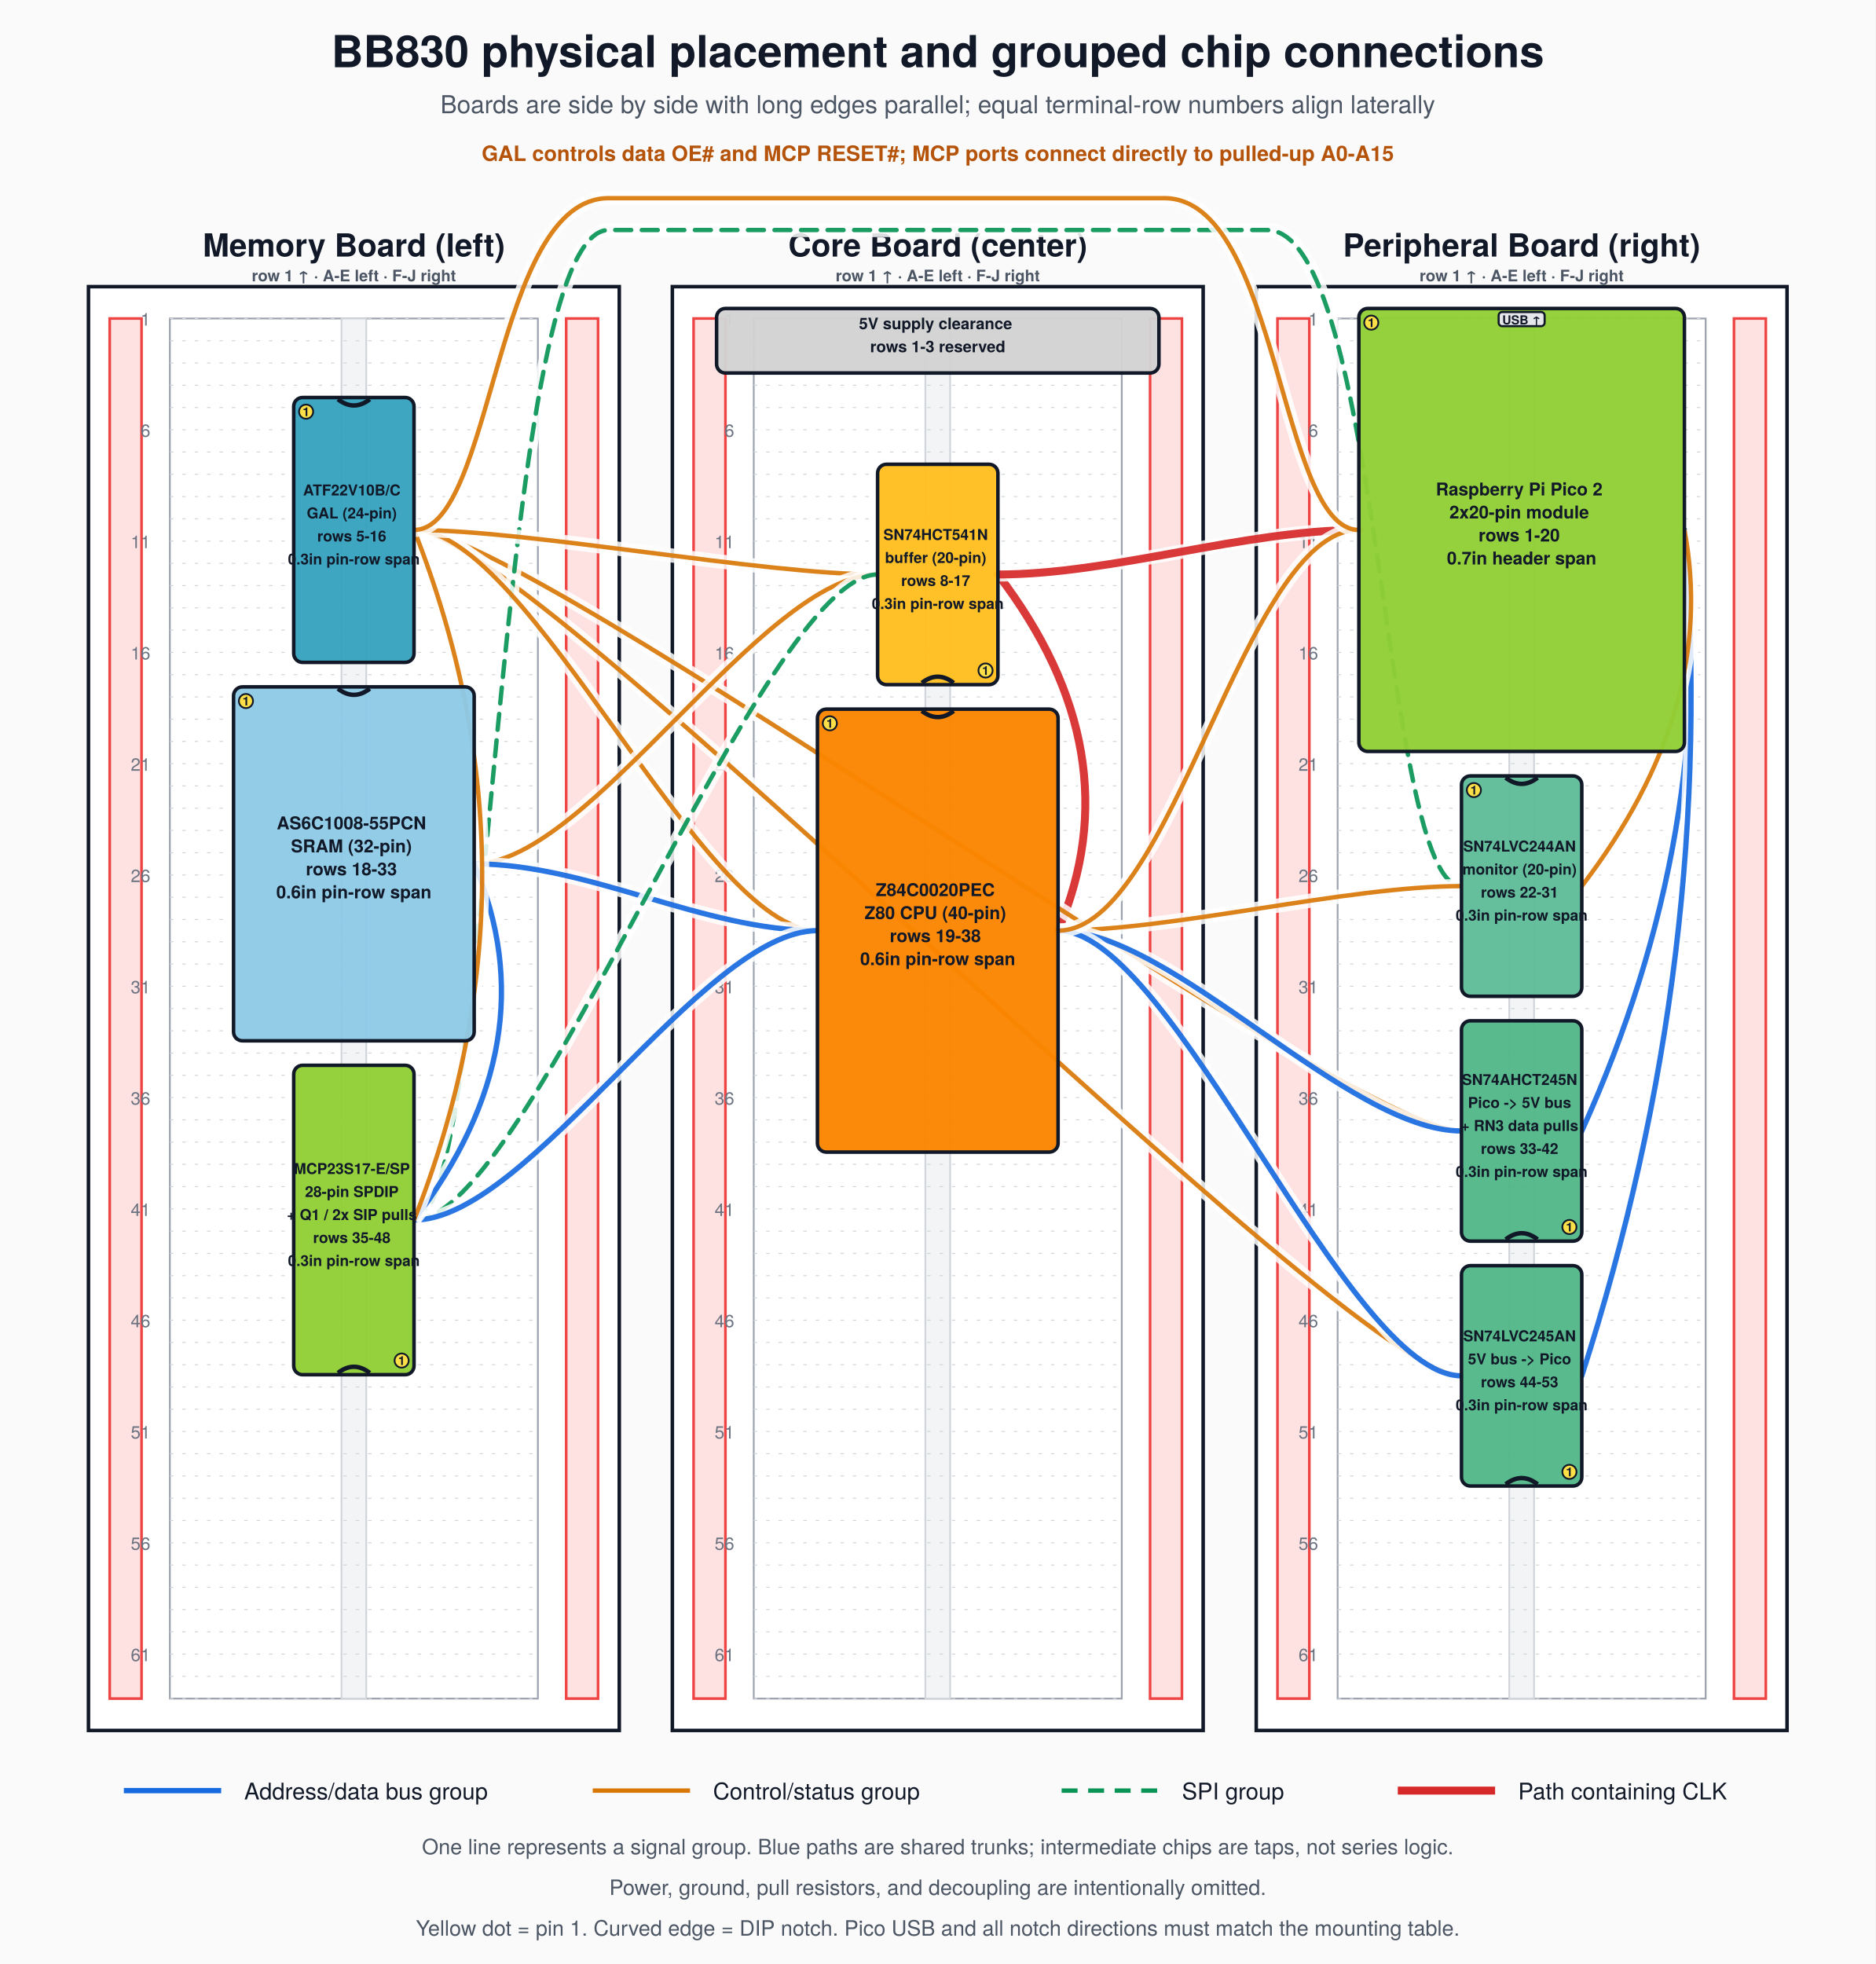
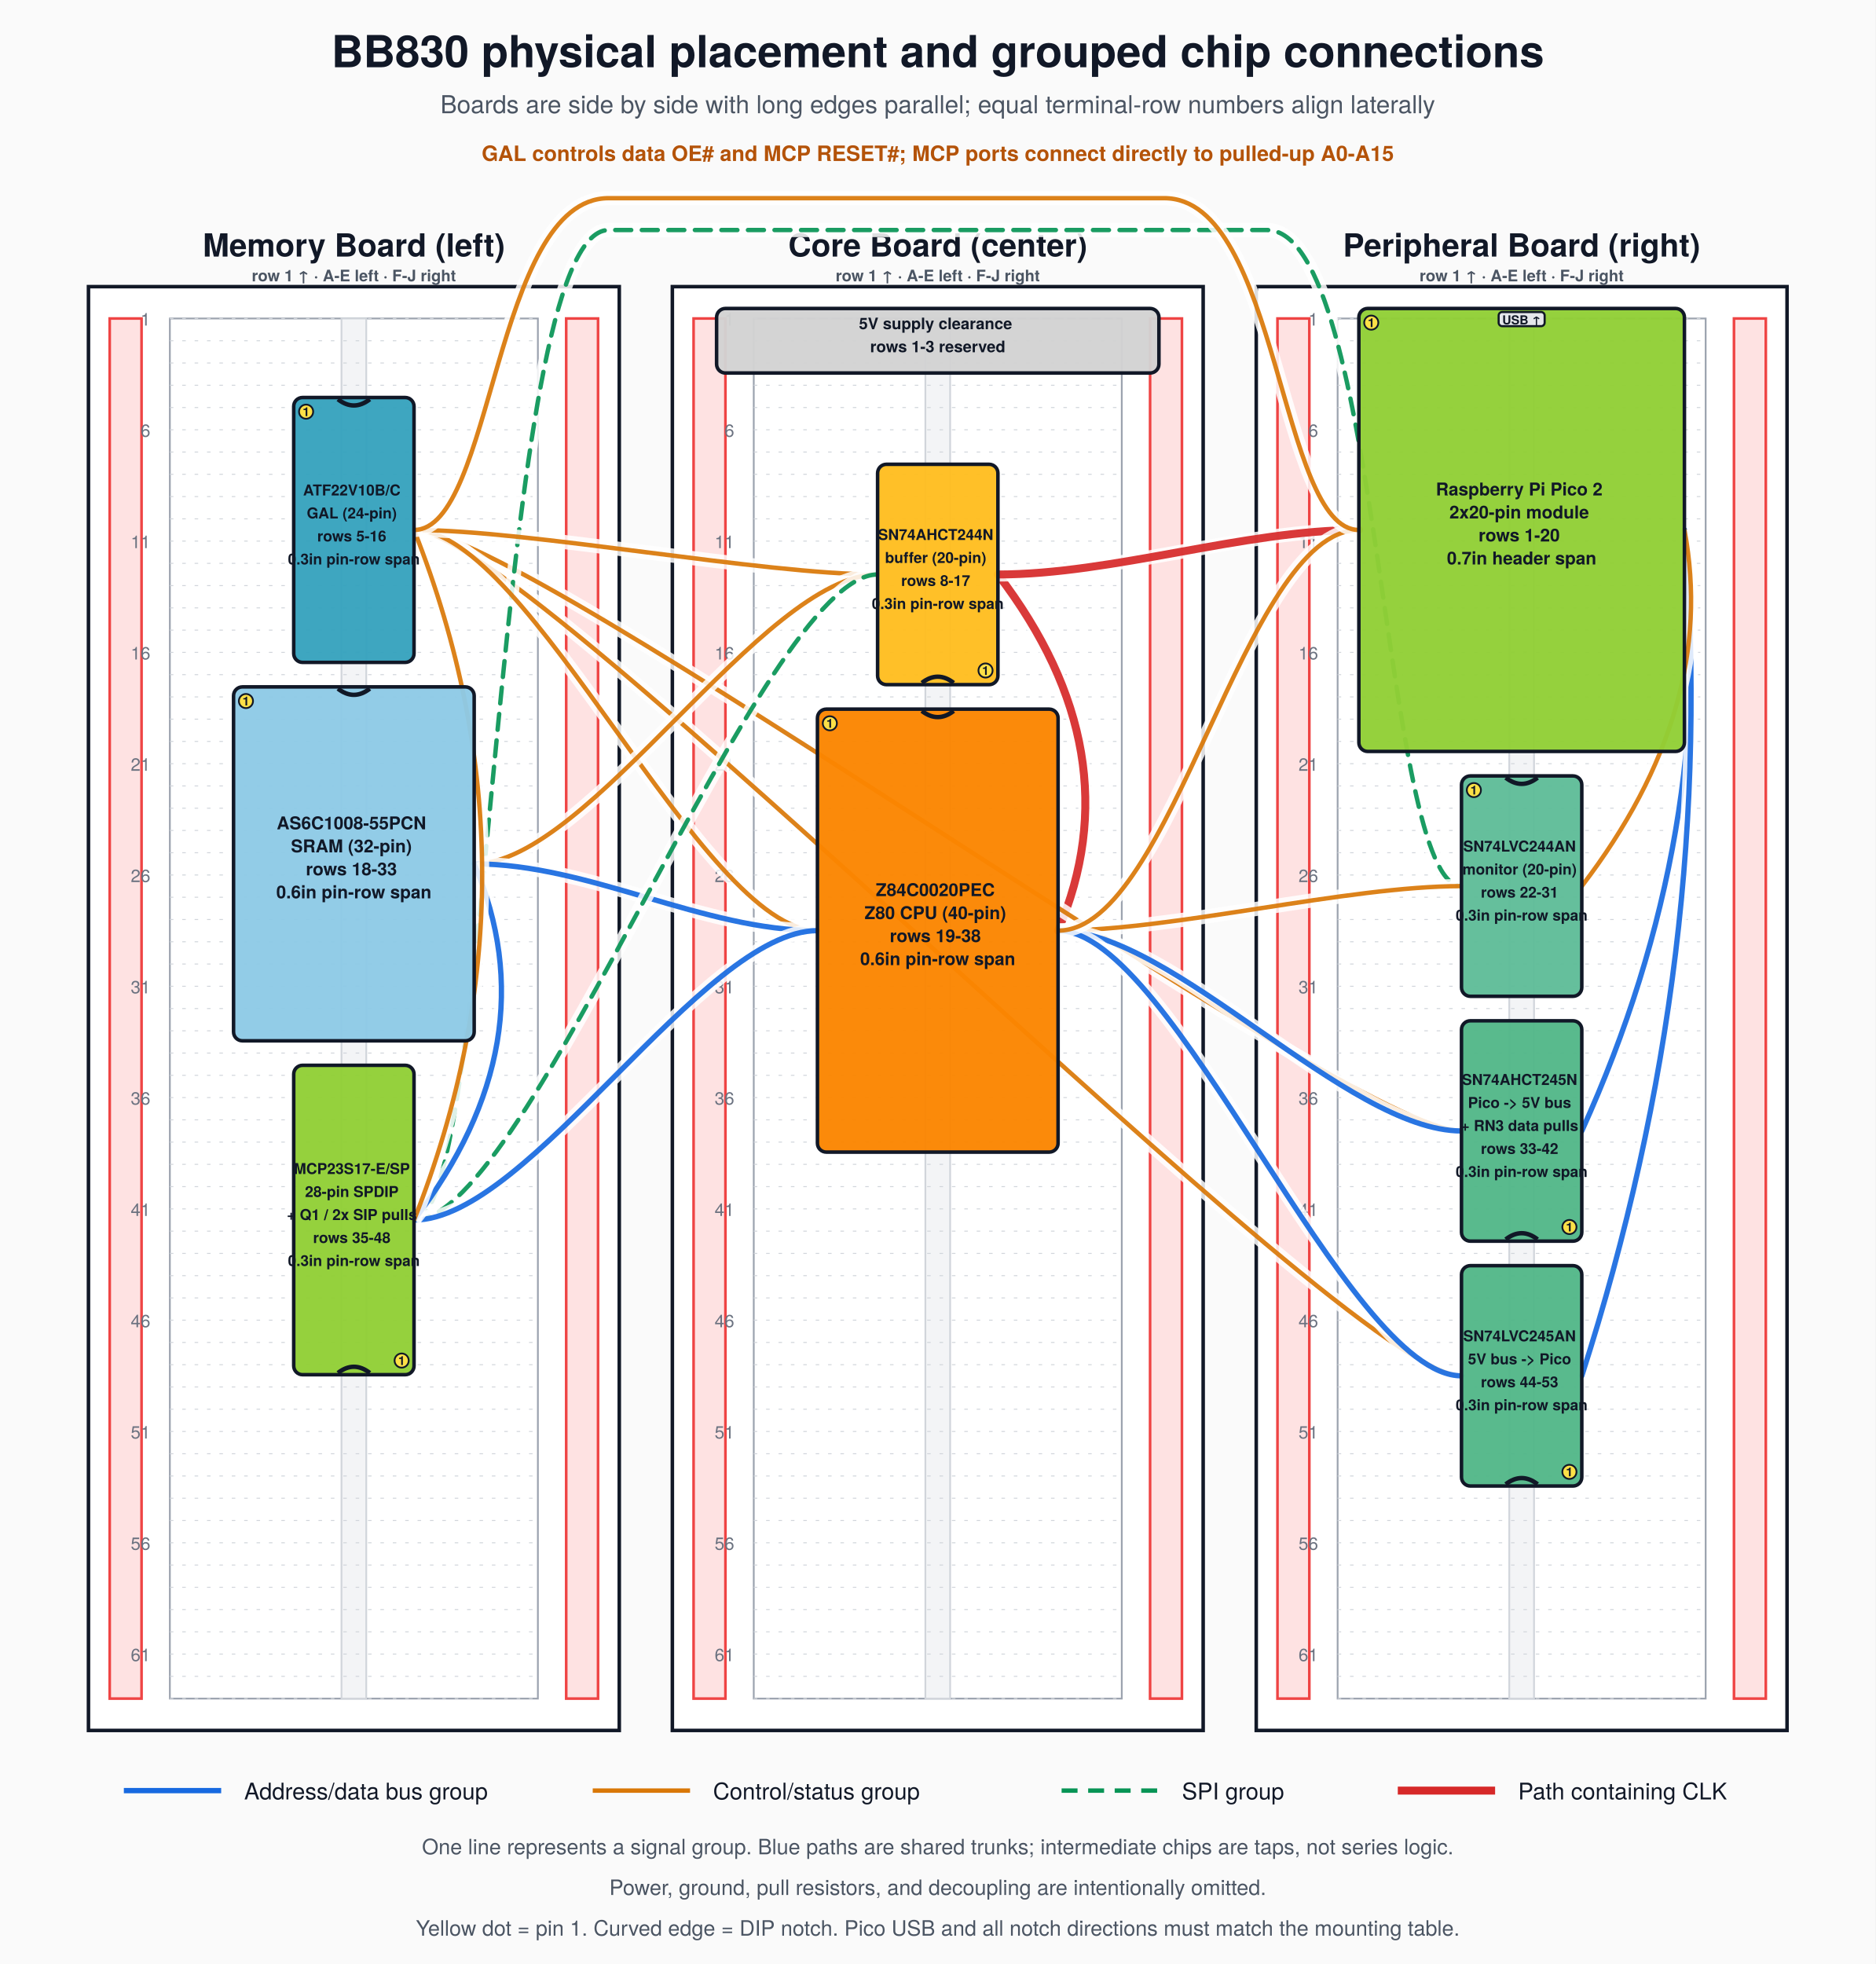
<svg xmlns="http://www.w3.org/2000/svg" width="1060" height="1110" viewBox="0 0 1060 1110" role="img" aria-labelledby="title description">
  <style>
    text { font-family: Avenir Next, Helvetica Neue, sans-serif; fill: #111827; }
    .title { font-size: 25px; font-weight: 700; text-anchor: middle; }
    .subtitle { font-size: 14px; text-anchor: middle; fill: #4b5563; }
    .board-title { font-size: 18px; font-weight: 700; text-anchor: middle; }
    .board-axis { font-size: 9px; font-weight: 650; text-anchor: middle; fill: #4b5563; }
    .board-outline { fill: #fff; stroke: #111827; stroke-width: 2; }
    .terminal-field { fill: #fff; stroke: #9ca3af; stroke-width: 1; }
    .power-rail { fill: #fee2e2; stroke: #ef4444; stroke-width: 1.5; }
    .center-gap { fill: #f3f4f6; stroke: #d1d5db; stroke-width: 1; }
    .row-line { stroke: #d1d5db; stroke-width: 0.55; stroke-dasharray: 2 5; }
    .row-number { font-size: 10px; text-anchor: end; fill: #6b7280; }
    .chip { stroke: #111827; stroke-width: 2; fill-opacity: 0.96; }
    .chip-label { font-size: 10px; font-weight: 650; text-anchor: middle; }
    .narrow-label { font-size: 8.5px; }
    .supply-label { font-size: 9px; }
    .notch-marker { fill: none; stroke: #111827; stroke-width: 2.5; }
    .pin-one { fill: #fde047; stroke: #111827; stroke-width: 1; }
    .pin-one-label { font-size: 7px; font-weight: 800; text-anchor: middle; fill: #111827; }
    .usb-marker { fill: #e5e7eb; stroke: #111827; stroke-width: 1.2; }
    .marker-label { font-size: 7px; font-weight: 800; text-anchor: middle; fill: #111827; }
    .connection-halo { fill: none; stroke: white; stroke-width: 8; stroke-opacity: 0.85; }
    .connection { stroke-linecap: round; stroke-linejoin: round; opacity: 0.92; }
    .legend-text { font-size: 13px; }
    .note { font-size: 12px; text-anchor: middle; fill: #4b5563; }
    .direct-label { font-size: 12px; font-weight: 650; text-anchor: middle; fill: #b45309; }
  </style>
  <rect width="1060" height="1110" fill="#fafafa" />
  <text x="530" y="38" class="title">BB830 physical placement and grouped chip connections</text>
  <text x="530" y="64" class="subtitle">Boards are side by side with long edges parallel; equal terminal-row numbers align laterally</text>
  <text x="530" y="91" class="direct-label">GAL controls data OE# and MCP RESET#; MCP ports connect directly to pulled-up A0-A15</text>
  <g id="board-memory">
    <text x="200" y="145" class="board-title">Memory Board (left)</text>
    <text x="200" y="159" class="board-axis">row 1 ↑ · A-E left · F-J right</text>
    <rect x="50" y="162" width="300" height="816" class="board-outline" />
    <rect x="62" y="180" width="18" height="780" class="power-rail" />
    <rect x="320" y="180" width="18" height="780" class="power-rail" />
    <rect x="96" y="180" width="208" height="780" class="terminal-field" />
    <rect x="193" y="180" width="14" height="780" class="center-gap" />
    <line x1="96" y1="180.00" x2="304.00" y2="180.00" class="row-line" />
    <line x1="96" y1="192.58" x2="304.00" y2="192.58" class="row-line" />
    <line x1="96" y1="205.16" x2="304.00" y2="205.16" class="row-line" />
    <line x1="96" y1="217.74" x2="304.00" y2="217.74" class="row-line" />
    <line x1="96" y1="230.32" x2="304.00" y2="230.32" class="row-line" />
    <line x1="96" y1="242.90" x2="304.00" y2="242.90" class="row-line" />
    <line x1="96" y1="255.48" x2="304.00" y2="255.48" class="row-line" />
    <line x1="96" y1="268.06" x2="304.00" y2="268.06" class="row-line" />
    <line x1="96" y1="280.65" x2="304.00" y2="280.65" class="row-line" />
    <line x1="96" y1="293.23" x2="304.00" y2="293.23" class="row-line" />
    <line x1="96" y1="305.81" x2="304.00" y2="305.81" class="row-line" />
    <line x1="96" y1="318.39" x2="304.00" y2="318.39" class="row-line" />
    <line x1="96" y1="330.97" x2="304.00" y2="330.97" class="row-line" />
    <line x1="96" y1="343.55" x2="304.00" y2="343.55" class="row-line" />
    <line x1="96" y1="356.13" x2="304.00" y2="356.13" class="row-line" />
    <line x1="96" y1="368.71" x2="304.00" y2="368.71" class="row-line" />
    <line x1="96" y1="381.29" x2="304.00" y2="381.29" class="row-line" />
    <line x1="96" y1="393.87" x2="304.00" y2="393.87" class="row-line" />
    <line x1="96" y1="406.45" x2="304.00" y2="406.45" class="row-line" />
    <line x1="96" y1="419.03" x2="304.00" y2="419.03" class="row-line" />
    <line x1="96" y1="431.61" x2="304.00" y2="431.61" class="row-line" />
    <line x1="96" y1="444.19" x2="304.00" y2="444.19" class="row-line" />
    <line x1="96" y1="456.77" x2="304.00" y2="456.77" class="row-line" />
    <line x1="96" y1="469.35" x2="304.00" y2="469.35" class="row-line" />
    <line x1="96" y1="481.94" x2="304.00" y2="481.94" class="row-line" />
    <line x1="96" y1="494.52" x2="304.00" y2="494.52" class="row-line" />
    <line x1="96" y1="507.10" x2="304.00" y2="507.10" class="row-line" />
    <line x1="96" y1="519.68" x2="304.00" y2="519.68" class="row-line" />
    <line x1="96" y1="532.26" x2="304.00" y2="532.26" class="row-line" />
    <line x1="96" y1="544.84" x2="304.00" y2="544.84" class="row-line" />
    <line x1="96" y1="557.42" x2="304.00" y2="557.42" class="row-line" />
    <line x1="96" y1="570.00" x2="304.00" y2="570.00" class="row-line" />
    <line x1="96" y1="582.58" x2="304.00" y2="582.58" class="row-line" />
    <line x1="96" y1="595.16" x2="304.00" y2="595.16" class="row-line" />
    <line x1="96" y1="607.74" x2="304.00" y2="607.74" class="row-line" />
    <line x1="96" y1="620.32" x2="304.00" y2="620.32" class="row-line" />
    <line x1="96" y1="632.90" x2="304.00" y2="632.90" class="row-line" />
    <line x1="96" y1="645.48" x2="304.00" y2="645.48" class="row-line" />
    <line x1="96" y1="658.06" x2="304.00" y2="658.06" class="row-line" />
    <line x1="96" y1="670.65" x2="304.00" y2="670.65" class="row-line" />
    <line x1="96" y1="683.23" x2="304.00" y2="683.23" class="row-line" />
    <line x1="96" y1="695.81" x2="304.00" y2="695.81" class="row-line" />
    <line x1="96" y1="708.39" x2="304.00" y2="708.39" class="row-line" />
    <line x1="96" y1="720.97" x2="304.00" y2="720.97" class="row-line" />
    <line x1="96" y1="733.55" x2="304.00" y2="733.55" class="row-line" />
    <line x1="96" y1="746.13" x2="304.00" y2="746.13" class="row-line" />
    <line x1="96" y1="758.71" x2="304.00" y2="758.71" class="row-line" />
    <line x1="96" y1="771.29" x2="304.00" y2="771.29" class="row-line" />
    <line x1="96" y1="783.87" x2="304.00" y2="783.87" class="row-line" />
    <line x1="96" y1="796.45" x2="304.00" y2="796.45" class="row-line" />
    <line x1="96" y1="809.03" x2="304.00" y2="809.03" class="row-line" />
    <line x1="96" y1="821.61" x2="304.00" y2="821.61" class="row-line" />
    <line x1="96" y1="834.19" x2="304.00" y2="834.19" class="row-line" />
    <line x1="96" y1="846.77" x2="304.00" y2="846.77" class="row-line" />
    <line x1="96" y1="859.35" x2="304.00" y2="859.35" class="row-line" />
    <line x1="96" y1="871.94" x2="304.00" y2="871.94" class="row-line" />
    <line x1="96" y1="884.52" x2="304.00" y2="884.52" class="row-line" />
    <line x1="96" y1="897.10" x2="304.00" y2="897.10" class="row-line" />
    <line x1="96" y1="909.68" x2="304.00" y2="909.68" class="row-line" />
    <line x1="96" y1="922.26" x2="304.00" y2="922.26" class="row-line" />
    <line x1="96" y1="934.84" x2="304.00" y2="934.84" class="row-line" />
    <line x1="96" y1="947.42" x2="304.00" y2="947.42" class="row-line" />
    <line x1="96" y1="960.00" x2="304.00" y2="960.00" class="row-line" />
    <text x="85" y="184.00" class="row-number">1</text>
    <text x="85" y="246.90" class="row-number">6</text>
    <text x="85" y="309.81" class="row-number">11</text>
    <text x="85" y="372.71" class="row-number">16</text>
    <text x="85" y="435.61" class="row-number">21</text>
    <text x="85" y="498.52" class="row-number">26</text>
    <text x="85" y="561.42" class="row-number">31</text>
    <text x="85" y="624.32" class="row-number">36</text>
    <text x="85" y="687.23" class="row-number">41</text>
    <text x="85" y="750.13" class="row-number">46</text>
    <text x="85" y="813.03" class="row-number">51</text>
    <text x="85" y="875.94" class="row-number">56</text>
    <text x="85" y="938.84" class="row-number">61</text>
  </g>
  <g id="board-core">
    <text x="530" y="145" class="board-title">Core Board (center)</text>
    <text x="530" y="159" class="board-axis">row 1 ↑ · A-E left · F-J right</text>
    <rect x="380" y="162" width="300" height="816" class="board-outline" />
    <rect x="392" y="180" width="18" height="780" class="power-rail" />
    <rect x="650" y="180" width="18" height="780" class="power-rail" />
    <rect x="426" y="180" width="208" height="780" class="terminal-field" />
    <rect x="523" y="180" width="14" height="780" class="center-gap" />
    <line x1="426" y1="180.00" x2="634.00" y2="180.00" class="row-line" />
    <line x1="426" y1="192.58" x2="634.00" y2="192.58" class="row-line" />
    <line x1="426" y1="205.16" x2="634.00" y2="205.16" class="row-line" />
    <line x1="426" y1="217.74" x2="634.00" y2="217.74" class="row-line" />
    <line x1="426" y1="230.32" x2="634.00" y2="230.32" class="row-line" />
    <line x1="426" y1="242.90" x2="634.00" y2="242.90" class="row-line" />
    <line x1="426" y1="255.48" x2="634.00" y2="255.48" class="row-line" />
    <line x1="426" y1="268.06" x2="634.00" y2="268.06" class="row-line" />
    <line x1="426" y1="280.65" x2="634.00" y2="280.65" class="row-line" />
    <line x1="426" y1="293.23" x2="634.00" y2="293.23" class="row-line" />
    <line x1="426" y1="305.81" x2="634.00" y2="305.81" class="row-line" />
    <line x1="426" y1="318.39" x2="634.00" y2="318.39" class="row-line" />
    <line x1="426" y1="330.97" x2="634.00" y2="330.97" class="row-line" />
    <line x1="426" y1="343.55" x2="634.00" y2="343.55" class="row-line" />
    <line x1="426" y1="356.13" x2="634.00" y2="356.13" class="row-line" />
    <line x1="426" y1="368.71" x2="634.00" y2="368.71" class="row-line" />
    <line x1="426" y1="381.29" x2="634.00" y2="381.29" class="row-line" />
    <line x1="426" y1="393.87" x2="634.00" y2="393.87" class="row-line" />
    <line x1="426" y1="406.45" x2="634.00" y2="406.45" class="row-line" />
    <line x1="426" y1="419.03" x2="634.00" y2="419.03" class="row-line" />
    <line x1="426" y1="431.61" x2="634.00" y2="431.61" class="row-line" />
    <line x1="426" y1="444.19" x2="634.00" y2="444.19" class="row-line" />
    <line x1="426" y1="456.77" x2="634.00" y2="456.77" class="row-line" />
    <line x1="426" y1="469.35" x2="634.00" y2="469.35" class="row-line" />
    <line x1="426" y1="481.94" x2="634.00" y2="481.94" class="row-line" />
    <line x1="426" y1="494.52" x2="634.00" y2="494.52" class="row-line" />
    <line x1="426" y1="507.10" x2="634.00" y2="507.10" class="row-line" />
    <line x1="426" y1="519.68" x2="634.00" y2="519.68" class="row-line" />
    <line x1="426" y1="532.26" x2="634.00" y2="532.26" class="row-line" />
    <line x1="426" y1="544.84" x2="634.00" y2="544.84" class="row-line" />
    <line x1="426" y1="557.42" x2="634.00" y2="557.42" class="row-line" />
    <line x1="426" y1="570.00" x2="634.00" y2="570.00" class="row-line" />
    <line x1="426" y1="582.58" x2="634.00" y2="582.58" class="row-line" />
    <line x1="426" y1="595.16" x2="634.00" y2="595.16" class="row-line" />
    <line x1="426" y1="607.74" x2="634.00" y2="607.74" class="row-line" />
    <line x1="426" y1="620.32" x2="634.00" y2="620.32" class="row-line" />
    <line x1="426" y1="632.90" x2="634.00" y2="632.90" class="row-line" />
    <line x1="426" y1="645.48" x2="634.00" y2="645.48" class="row-line" />
    <line x1="426" y1="658.06" x2="634.00" y2="658.06" class="row-line" />
    <line x1="426" y1="670.65" x2="634.00" y2="670.65" class="row-line" />
    <line x1="426" y1="683.23" x2="634.00" y2="683.23" class="row-line" />
    <line x1="426" y1="695.81" x2="634.00" y2="695.81" class="row-line" />
    <line x1="426" y1="708.39" x2="634.00" y2="708.39" class="row-line" />
    <line x1="426" y1="720.97" x2="634.00" y2="720.97" class="row-line" />
    <line x1="426" y1="733.55" x2="634.00" y2="733.55" class="row-line" />
    <line x1="426" y1="746.13" x2="634.00" y2="746.13" class="row-line" />
    <line x1="426" y1="758.71" x2="634.00" y2="758.71" class="row-line" />
    <line x1="426" y1="771.29" x2="634.00" y2="771.29" class="row-line" />
    <line x1="426" y1="783.87" x2="634.00" y2="783.87" class="row-line" />
    <line x1="426" y1="796.45" x2="634.00" y2="796.45" class="row-line" />
    <line x1="426" y1="809.03" x2="634.00" y2="809.03" class="row-line" />
    <line x1="426" y1="821.61" x2="634.00" y2="821.61" class="row-line" />
    <line x1="426" y1="834.19" x2="634.00" y2="834.19" class="row-line" />
    <line x1="426" y1="846.77" x2="634.00" y2="846.77" class="row-line" />
    <line x1="426" y1="859.35" x2="634.00" y2="859.35" class="row-line" />
    <line x1="426" y1="871.94" x2="634.00" y2="871.94" class="row-line" />
    <line x1="426" y1="884.52" x2="634.00" y2="884.52" class="row-line" />
    <line x1="426" y1="897.10" x2="634.00" y2="897.10" class="row-line" />
    <line x1="426" y1="909.68" x2="634.00" y2="909.68" class="row-line" />
    <line x1="426" y1="922.26" x2="634.00" y2="922.26" class="row-line" />
    <line x1="426" y1="934.84" x2="634.00" y2="934.84" class="row-line" />
    <line x1="426" y1="947.42" x2="634.00" y2="947.42" class="row-line" />
    <line x1="426" y1="960.00" x2="634.00" y2="960.00" class="row-line" />
    <text x="415" y="184.00" class="row-number">1</text>
    <text x="415" y="246.90" class="row-number">6</text>
    <text x="415" y="309.81" class="row-number">11</text>
    <text x="415" y="372.71" class="row-number">16</text>
    <text x="415" y="435.61" class="row-number">21</text>
    <text x="415" y="498.52" class="row-number">26</text>
    <text x="415" y="561.42" class="row-number">31</text>
    <text x="415" y="624.32" class="row-number">36</text>
    <text x="415" y="687.23" class="row-number">41</text>
    <text x="415" y="750.13" class="row-number">46</text>
    <text x="415" y="813.03" class="row-number">51</text>
    <text x="415" y="875.94" class="row-number">56</text>
    <text x="415" y="938.84" class="row-number">61</text>
  </g>
  <g id="board-peripheral">
    <text x="860" y="145" class="board-title">Peripheral Board (right)</text>
    <text x="860" y="159" class="board-axis">row 1 ↑ · A-E left · F-J right</text>
    <rect x="710" y="162" width="300" height="816" class="board-outline" />
    <rect x="722" y="180" width="18" height="780" class="power-rail" />
    <rect x="980" y="180" width="18" height="780" class="power-rail" />
    <rect x="756" y="180" width="208" height="780" class="terminal-field" />
    <rect x="853" y="180" width="14" height="780" class="center-gap" />
    <line x1="756" y1="180.00" x2="964.00" y2="180.00" class="row-line" />
    <line x1="756" y1="192.58" x2="964.00" y2="192.58" class="row-line" />
    <line x1="756" y1="205.16" x2="964.00" y2="205.16" class="row-line" />
    <line x1="756" y1="217.74" x2="964.00" y2="217.74" class="row-line" />
    <line x1="756" y1="230.32" x2="964.00" y2="230.32" class="row-line" />
    <line x1="756" y1="242.90" x2="964.00" y2="242.90" class="row-line" />
    <line x1="756" y1="255.48" x2="964.00" y2="255.48" class="row-line" />
    <line x1="756" y1="268.06" x2="964.00" y2="268.06" class="row-line" />
    <line x1="756" y1="280.65" x2="964.00" y2="280.65" class="row-line" />
    <line x1="756" y1="293.23" x2="964.00" y2="293.23" class="row-line" />
    <line x1="756" y1="305.81" x2="964.00" y2="305.81" class="row-line" />
    <line x1="756" y1="318.39" x2="964.00" y2="318.39" class="row-line" />
    <line x1="756" y1="330.97" x2="964.00" y2="330.97" class="row-line" />
    <line x1="756" y1="343.55" x2="964.00" y2="343.55" class="row-line" />
    <line x1="756" y1="356.13" x2="964.00" y2="356.13" class="row-line" />
    <line x1="756" y1="368.71" x2="964.00" y2="368.71" class="row-line" />
    <line x1="756" y1="381.29" x2="964.00" y2="381.29" class="row-line" />
    <line x1="756" y1="393.87" x2="964.00" y2="393.87" class="row-line" />
    <line x1="756" y1="406.45" x2="964.00" y2="406.45" class="row-line" />
    <line x1="756" y1="419.03" x2="964.00" y2="419.03" class="row-line" />
    <line x1="756" y1="431.61" x2="964.00" y2="431.61" class="row-line" />
    <line x1="756" y1="444.19" x2="964.00" y2="444.19" class="row-line" />
    <line x1="756" y1="456.77" x2="964.00" y2="456.77" class="row-line" />
    <line x1="756" y1="469.35" x2="964.00" y2="469.35" class="row-line" />
    <line x1="756" y1="481.94" x2="964.00" y2="481.94" class="row-line" />
    <line x1="756" y1="494.52" x2="964.00" y2="494.52" class="row-line" />
    <line x1="756" y1="507.10" x2="964.00" y2="507.10" class="row-line" />
    <line x1="756" y1="519.68" x2="964.00" y2="519.68" class="row-line" />
    <line x1="756" y1="532.26" x2="964.00" y2="532.26" class="row-line" />
    <line x1="756" y1="544.84" x2="964.00" y2="544.84" class="row-line" />
    <line x1="756" y1="557.42" x2="964.00" y2="557.42" class="row-line" />
    <line x1="756" y1="570.00" x2="964.00" y2="570.00" class="row-line" />
    <line x1="756" y1="582.58" x2="964.00" y2="582.58" class="row-line" />
    <line x1="756" y1="595.16" x2="964.00" y2="595.16" class="row-line" />
    <line x1="756" y1="607.74" x2="964.00" y2="607.74" class="row-line" />
    <line x1="756" y1="620.32" x2="964.00" y2="620.32" class="row-line" />
    <line x1="756" y1="632.90" x2="964.00" y2="632.90" class="row-line" />
    <line x1="756" y1="645.48" x2="964.00" y2="645.48" class="row-line" />
    <line x1="756" y1="658.06" x2="964.00" y2="658.06" class="row-line" />
    <line x1="756" y1="670.65" x2="964.00" y2="670.65" class="row-line" />
    <line x1="756" y1="683.23" x2="964.00" y2="683.23" class="row-line" />
    <line x1="756" y1="695.81" x2="964.00" y2="695.81" class="row-line" />
    <line x1="756" y1="708.39" x2="964.00" y2="708.39" class="row-line" />
    <line x1="756" y1="720.97" x2="964.00" y2="720.97" class="row-line" />
    <line x1="756" y1="733.55" x2="964.00" y2="733.55" class="row-line" />
    <line x1="756" y1="746.13" x2="964.00" y2="746.13" class="row-line" />
    <line x1="756" y1="758.71" x2="964.00" y2="758.71" class="row-line" />
    <line x1="756" y1="771.29" x2="964.00" y2="771.29" class="row-line" />
    <line x1="756" y1="783.87" x2="964.00" y2="783.87" class="row-line" />
    <line x1="756" y1="796.45" x2="964.00" y2="796.45" class="row-line" />
    <line x1="756" y1="809.03" x2="964.00" y2="809.03" class="row-line" />
    <line x1="756" y1="821.61" x2="964.00" y2="821.61" class="row-line" />
    <line x1="756" y1="834.19" x2="964.00" y2="834.19" class="row-line" />
    <line x1="756" y1="846.77" x2="964.00" y2="846.77" class="row-line" />
    <line x1="756" y1="859.35" x2="964.00" y2="859.35" class="row-line" />
    <line x1="756" y1="871.94" x2="964.00" y2="871.94" class="row-line" />
    <line x1="756" y1="884.52" x2="964.00" y2="884.52" class="row-line" />
    <line x1="756" y1="897.10" x2="964.00" y2="897.10" class="row-line" />
    <line x1="756" y1="909.68" x2="964.00" y2="909.68" class="row-line" />
    <line x1="756" y1="922.26" x2="964.00" y2="922.26" class="row-line" />
    <line x1="756" y1="934.84" x2="964.00" y2="934.84" class="row-line" />
    <line x1="756" y1="947.42" x2="964.00" y2="947.42" class="row-line" />
    <line x1="756" y1="960.00" x2="964.00" y2="960.00" class="row-line" />
    <text x="745" y="184.00" class="row-number">1</text>
    <text x="745" y="246.90" class="row-number">6</text>
    <text x="745" y="309.81" class="row-number">11</text>
    <text x="745" y="372.71" class="row-number">16</text>
    <text x="745" y="435.61" class="row-number">21</text>
    <text x="745" y="498.52" class="row-number">26</text>
    <text x="745" y="561.42" class="row-number">31</text>
    <text x="745" y="624.32" class="row-number">36</text>
    <text x="745" y="687.23" class="row-number">41</text>
    <text x="745" y="750.13" class="row-number">46</text>
    <text x="745" y="813.03" class="row-number">51</text>
    <text x="745" y="875.94" class="row-number">56</text>
    <text x="745" y="938.84" class="row-number">61</text>
  </g>
  <path d="M 598.00 525.97 Q 641.00 425.32, 564.00 324.68" class="connection-halo" />
  <path d="M 598.00 525.97 Q 641.00 425.32, 564.00 324.68" fill="none" stroke="#d62828" stroke-width="4.5" class="connection" />
  <path d="M 894.00 639.19 Q 971.00 469.35, 952.00 299.52" class="connection-halo" />
  <path d="M 894.00 639.19 Q 971.00 469.35, 952.00 299.52" fill="none" stroke="#1769e0" stroke-width="3" class="connection" />
  <path d="M 894.00 777.58 Q 971.00 538.55, 952.00 299.52" class="connection-halo" />
  <path d="M 894.00 777.58 Q 971.00 538.55, 952.00 299.52" fill="none" stroke="#1769e0" stroke-width="3" class="connection" />
  <path d="M 234.00 299.52 C 299.00 299.52, 761.00 639.19, 826.00 639.19" class="connection-halo" />
  <path d="M 234.00 299.52 C 299.00 299.52, 761.00 639.19, 826.00 639.19" fill="none" stroke="#d97706" stroke-width="2.5" class="connection" />
  <path d="M 234.00 299.52 C 299.00 299.52, 761.00 777.58, 826.00 777.58" class="connection-halo" />
  <path d="M 234.00 299.52 C 299.00 299.52, 761.00 777.58, 826.00 777.58" fill="none" stroke="#d97706" stroke-width="2.5" class="connection" />
  <path d="M 894.00 500.81 Q 971.00 400.16, 952.00 299.52" class="connection-halo" />
  <path d="M 894.00 500.81 Q 971.00 400.16, 952.00 299.52" fill="none" stroke="#d97706" stroke-width="2.5" class="connection" />
  <path d="M 234.00 689.52 C 279.00 689.52, 279.00 130, 344.00 130 L 716.00 130 C 781.00 130, 781.00 500.81, 826.00 500.81" class="connection-halo" />
  <path d="M 234.00 689.52 C 279.00 689.52, 279.00 130, 344.00 130 L 716.00 130 C 781.00 130, 781.00 500.81, 826.00 500.81" fill="none" stroke="#079455" stroke-width="2.5" stroke-dasharray="9 6" class="connection" />
  <path d="M 234.00 299.52 C 299.00 299.52, 397.00 525.97, 462.00 525.97" class="connection-halo" />
  <path d="M 234.00 299.52 C 299.00 299.52, 397.00 525.97, 462.00 525.97" fill="none" stroke="#d97706" stroke-width="2.5" class="connection" />
  <path d="M 234.00 299.52 C 299.00 299.52, 431.00 324.68, 496.00 324.68" class="connection-halo" />
  <path d="M 234.00 299.52 C 299.00 299.52, 431.00 324.68, 496.00 324.68" fill="none" stroke="#d97706" stroke-width="2.5" class="connection" />
  <path d="M 268.00 488.23 C 333.00 488.23, 431.00 324.68, 496.00 324.68" class="connection-halo" />
  <path d="M 268.00 488.23 C 333.00 488.23, 431.00 324.68, 496.00 324.68" fill="none" stroke="#d97706" stroke-width="2.5" class="connection" />
  <path d="M 268.00 488.23 C 333.00 488.23, 397.00 525.97, 462.00 525.97" class="connection-halo" />
  <path d="M 268.00 488.23 C 333.00 488.23, 397.00 525.97, 462.00 525.97" fill="none" stroke="#1769e0" stroke-width="3" class="connection" />
  <path d="M 564.00 324.68 C 629.00 324.68, 703.00 299.52, 768.00 299.52" class="connection-halo" />
  <path d="M 564.00 324.68 C 629.00 324.68, 703.00 299.52, 768.00 299.52" fill="none" stroke="#d62828" stroke-width="4.5" class="connection" />
  <path d="M 234.00 689.52 C 299.00 689.52, 431.00 324.68, 496.00 324.68" class="connection-halo" />
  <path d="M 234.00 689.52 C 299.00 689.52, 431.00 324.68, 496.00 324.68" fill="none" stroke="#079455" stroke-width="2.5" stroke-dasharray="9 6" class="connection" />
  <path d="M 234.00 689.52 C 299.00 689.52, 397.00 525.97, 462.00 525.97" class="connection-halo" />
  <path d="M 234.00 689.52 C 299.00 689.52, 397.00 525.97, 462.00 525.97" fill="none" stroke="#1769e0" stroke-width="3" class="connection" />
  <path d="M 234.00 689.52 Q 311.00 588.87, 268.00 488.23" class="connection-halo" />
  <path d="M 234.00 689.52 Q 311.00 588.87, 268.00 488.23" fill="none" stroke="#1769e0" stroke-width="3" class="connection" />
  <path d="M 234.00 299.52 Q 311.00 494.52, 234.00 689.52" class="connection-halo" />
  <path d="M 234.00 299.52 Q 311.00 494.52, 234.00 689.52" fill="none" stroke="#d97706" stroke-width="2.5" class="connection" />
  <path d="M 598.00 525.97 C 663.00 525.97, 761.00 500.81, 826.00 500.81" class="connection-halo" />
  <path d="M 598.00 525.97 C 663.00 525.97, 761.00 500.81, 826.00 500.81" fill="none" stroke="#d97706" stroke-width="2.5" class="connection" />
  <path d="M 598.00 525.97 C 663.00 525.97, 761.00 639.19, 826.00 639.19" class="connection-halo" />
  <path d="M 598.00 525.97 C 663.00 525.97, 761.00 639.19, 826.00 639.19" fill="none" stroke="#1769e0" stroke-width="3" class="connection" />
  <path d="M 598.00 525.97 C 663.00 525.97, 761.00 777.58, 826.00 777.58" class="connection-halo" />
  <path d="M 598.00 525.97 C 663.00 525.97, 761.00 777.58, 826.00 777.58" fill="none" stroke="#1769e0" stroke-width="3" class="connection" />
  <path d="M 598.00 525.97 C 663.00 525.97, 703.00 299.52, 768.00 299.52" class="connection-halo" />
  <path d="M 598.00 525.97 C 663.00 525.97, 703.00 299.52, 768.00 299.52" fill="none" stroke="#d97706" stroke-width="2.5" class="connection" />
  <path d="M 234.00 299.52 C 279.00 299.52, 279.00 112, 344.00 112 L 658.00 112 C 723.00 112, 723.00 299.52, 768.00 299.52" class="connection-halo" />
  <path d="M 234.00 299.52 C 279.00 299.52, 279.00 112, 344.00 112 L 658.00 112 C 723.00 112, 723.00 299.52, 768.00 299.52" fill="none" stroke="#d97706" stroke-width="2.5" class="connection" />
  <g id="chip-GAL">
    <rect x="166.00" y="224.66" width="68" height="149.71" rx="5" fill="#36a2bd" class="chip" />
    <text class="chip-label narrow-label">
      <tspan x="200" y="280.02">ATF22V10B/C</tspan>
      <tspan x="200" y="293.02">GAL (24-pin)</tspan>
      <tspan x="200" y="306.02">rows 5-16</tspan>
      <tspan x="200" y="319.02">0.3in pin-row span</tspan>
    </text>
    <path d="M 191 225.661 Q 200 232.661 209 225.661" class="notch-marker" />
    <circle cx="173" cy="232.661" r="4" class="pin-one" />
    <text x="173" y="235.161" class="pin-one-label">1</text>
  </g>
  <g id="chip-SRAM">
    <rect x="132.00" y="388.21" width="136" height="200.03" rx="5" fill="#8ecae6" class="chip" />
    <text class="chip-label wide-label">
      <tspan x="200" y="468.73">AS6C1008-55PCN</tspan>
      <tspan x="200" y="481.73">SRAM (32-pin)</tspan>
      <tspan x="200" y="494.73">rows 18-33</tspan>
      <tspan x="200" y="507.73">0.6in pin-row span</tspan>
    </text>
    <path d="M 191 389.21 Q 200 396.21 209 389.21" class="notch-marker" />
    <circle cx="139" cy="396.21" r="4" class="pin-one" />
    <text x="139" y="398.71" class="pin-one-label">1</text>
  </g>
  <g id="chip-MCP">
    <rect x="166.00" y="602.08" width="68" height="174.87" rx="5" fill="#91cf35" class="chip" />
    <text class="chip-label narrow-label">
      <tspan x="200" y="663.52">MCP23S17-E/SP</tspan>
      <tspan x="200" y="676.52">28-pin SPDIP</tspan>
      <tspan x="200" y="689.52">+ Q1 / 2x SIP pulls</tspan>
      <tspan x="200" y="702.52">rows 35-48</tspan>
      <tspan x="200" y="715.52">0.3in pin-row span</tspan>
    </text>
    <path d="M 191 775.952 Q 200 768.952 209 775.952" class="notch-marker" />
    <circle cx="227" cy="768.952" r="4" class="pin-one" />
    <text x="227" y="771.452" class="pin-one-label">1</text>
  </g>
  <g id="chip-SUPPLY">
    <rect x="405.00" y="174.34" width="250" height="36.48" rx="5" fill="#d2d2d2" class="chip" />
    <text class="chip-label supply-label">
      <tspan x="530" y="186.08">5V supply clearance</tspan>
      <tspan x="530" y="199.08">rows 1-3 reserved</tspan>
    </text>
  </g>
-   <g id="chip-HCT541">
+   <g id="chip-AHCT244">
    <rect x="496.00" y="262.40" width="68" height="124.55" rx="5" fill="#ffbd20" class="chip" />
    <text class="chip-label narrow-label">
-       <tspan x="530" y="305.18">SN74HCT541N</tspan>
+       <tspan x="530" y="305.18">SN74AHCT244N</tspan>
      <tspan x="530" y="318.18">buffer (20-pin)</tspan>
      <tspan x="530" y="331.18">rows 8-17</tspan>
      <tspan x="530" y="344.18">0.3in pin-row span</tspan>
    </text>
    <path d="M 521 385.952 Q 530 378.952 539 385.952" class="notch-marker" />
    <circle cx="557" cy="378.952" r="4" class="pin-one" />
    <text x="557" y="381.452" class="pin-one-label">1</text>
  </g>
  <g id="chip-Z80">
    <rect x="462.00" y="400.79" width="136" height="250.35" rx="5" fill="#fb8500" class="chip" />
    <text class="chip-label wide-label">
      <tspan x="530" y="506.47">Z84C0020PEC</tspan>
      <tspan x="530" y="519.47">Z80 CPU (40-pin)</tspan>
      <tspan x="530" y="532.47">rows 19-38</tspan>
      <tspan x="530" y="545.47">0.6in pin-row span</tspan>
    </text>
    <path d="M 521 401.79 Q 530 408.79 539 401.79" class="notch-marker" />
    <circle cx="469" cy="408.79" r="4" class="pin-one" />
    <text x="469" y="411.29" class="pin-one-label">1</text>
  </g>
  <g id="chip-PICO">
    <rect x="768.00" y="174.34" width="184" height="250.35" rx="5" fill="#91cf35" class="chip" />
    <text class="chip-label pico-label">
      <tspan x="860" y="280.02">Raspberry Pi Pico 2</tspan>
      <tspan x="860" y="293.02">2x20-pin module</tspan>
      <tspan x="860" y="306.02">rows 1-20</tspan>
      <tspan x="860" y="319.02">0.7in header span</tspan>
    </text>
    <rect x="847" y="176.339" width="26" height="8" rx="2" class="usb-marker" />
    <text x="860" y="183.339" class="marker-label">USB ↑</text>
    <circle cx="775" cy="182.339" r="4" class="pin-one" />
    <text x="775" y="184.839" class="pin-one-label">1</text>
  </g>
  <g id="chip-LVC244">
    <rect x="826.00" y="438.53" width="68" height="124.55" rx="5" fill="#5fbc98" class="chip" />
    <text class="chip-label narrow-label">
      <tspan x="860" y="481.31">SN74LVC244AN</tspan>
      <tspan x="860" y="494.31">monitor (20-pin)</tspan>
      <tspan x="860" y="507.31">rows 22-31</tspan>
      <tspan x="860" y="520.31">0.3in pin-row span</tspan>
    </text>
    <path d="M 851 439.532 Q 860 446.532 869 439.532" class="notch-marker" />
    <circle cx="833" cy="446.532" r="4" class="pin-one" />
    <text x="833" y="449.032" class="pin-one-label">1</text>
  </g>
  <g id="chip-UP245">
    <rect x="826.00" y="576.92" width="68" height="124.55" rx="5" fill="#52b788" class="chip" />
    <text class="chip-label narrow-label">
      <tspan x="860" y="613.19">SN74AHCT245N</tspan>
      <tspan x="860" y="626.19">Pico -&gt; 5V bus</tspan>
      <tspan x="860" y="639.19">+ RN3 data pulls</tspan>
      <tspan x="860" y="652.19">rows 33-42</tspan>
      <tspan x="860" y="665.19">0.3in pin-row span</tspan>
    </text>
    <path d="M 851 700.468 Q 860 693.468 869 700.468" class="notch-marker" />
    <circle cx="887" cy="693.468" r="4" class="pin-one" />
    <text x="887" y="695.968" class="pin-one-label">1</text>
  </g>
  <g id="chip-DOWN245">
    <rect x="826.00" y="715.31" width="68" height="124.55" rx="5" fill="#52b788" class="chip" />
    <text class="chip-label narrow-label">
      <tspan x="860" y="758.08">SN74LVC245AN</tspan>
      <tspan x="860" y="771.08">5V bus -&gt; Pico</tspan>
      <tspan x="860" y="784.08">rows 44-53</tspan>
      <tspan x="860" y="797.08">0.3in pin-row span</tspan>
    </text>
    <path d="M 851 838.855 Q 860 831.855 869 838.855" class="notch-marker" />
    <circle cx="887" cy="831.855" r="4" class="pin-one" />
    <text x="887" y="834.355" class="pin-one-label">1</text>
  </g>
  <g id="legend">
    <line x1="70" y1="1012" x2="125" y2="1012" stroke="#1769e0" stroke-width="3" />
    <text x="138" y="1017" class="legend-text">Address/data bus group</text>
    <line x1="335" y1="1012" x2="390" y2="1012" stroke="#d97706" stroke-width="2.5" />
    <text x="403" y="1017" class="legend-text">Control/status group</text>
    <line x1="600" y1="1012" x2="655" y2="1012" stroke="#079455" stroke-width="2.5" stroke-dasharray="9 6" />
    <text x="668" y="1017" class="legend-text">SPI group</text>
    <line x1="790" y1="1012" x2="845" y2="1012" stroke="#d62828" stroke-width="4.5" />
    <text x="858" y="1017" class="legend-text">Path containing CLK</text>
  </g>
  <text x="530" y="1048" class="note">One line represents a signal group. Blue paths are shared trunks; intermediate chips are taps, not series logic.</text>
  <text x="530" y="1071" class="note">Power, ground, pull resistors, and decoupling are intentionally omitted.</text>
  <text x="530" y="1094" class="note">Yellow dot = pin 1. Curved edge = DIP notch. Pico USB and all notch directions must match the mounting table.</text>
</svg>
